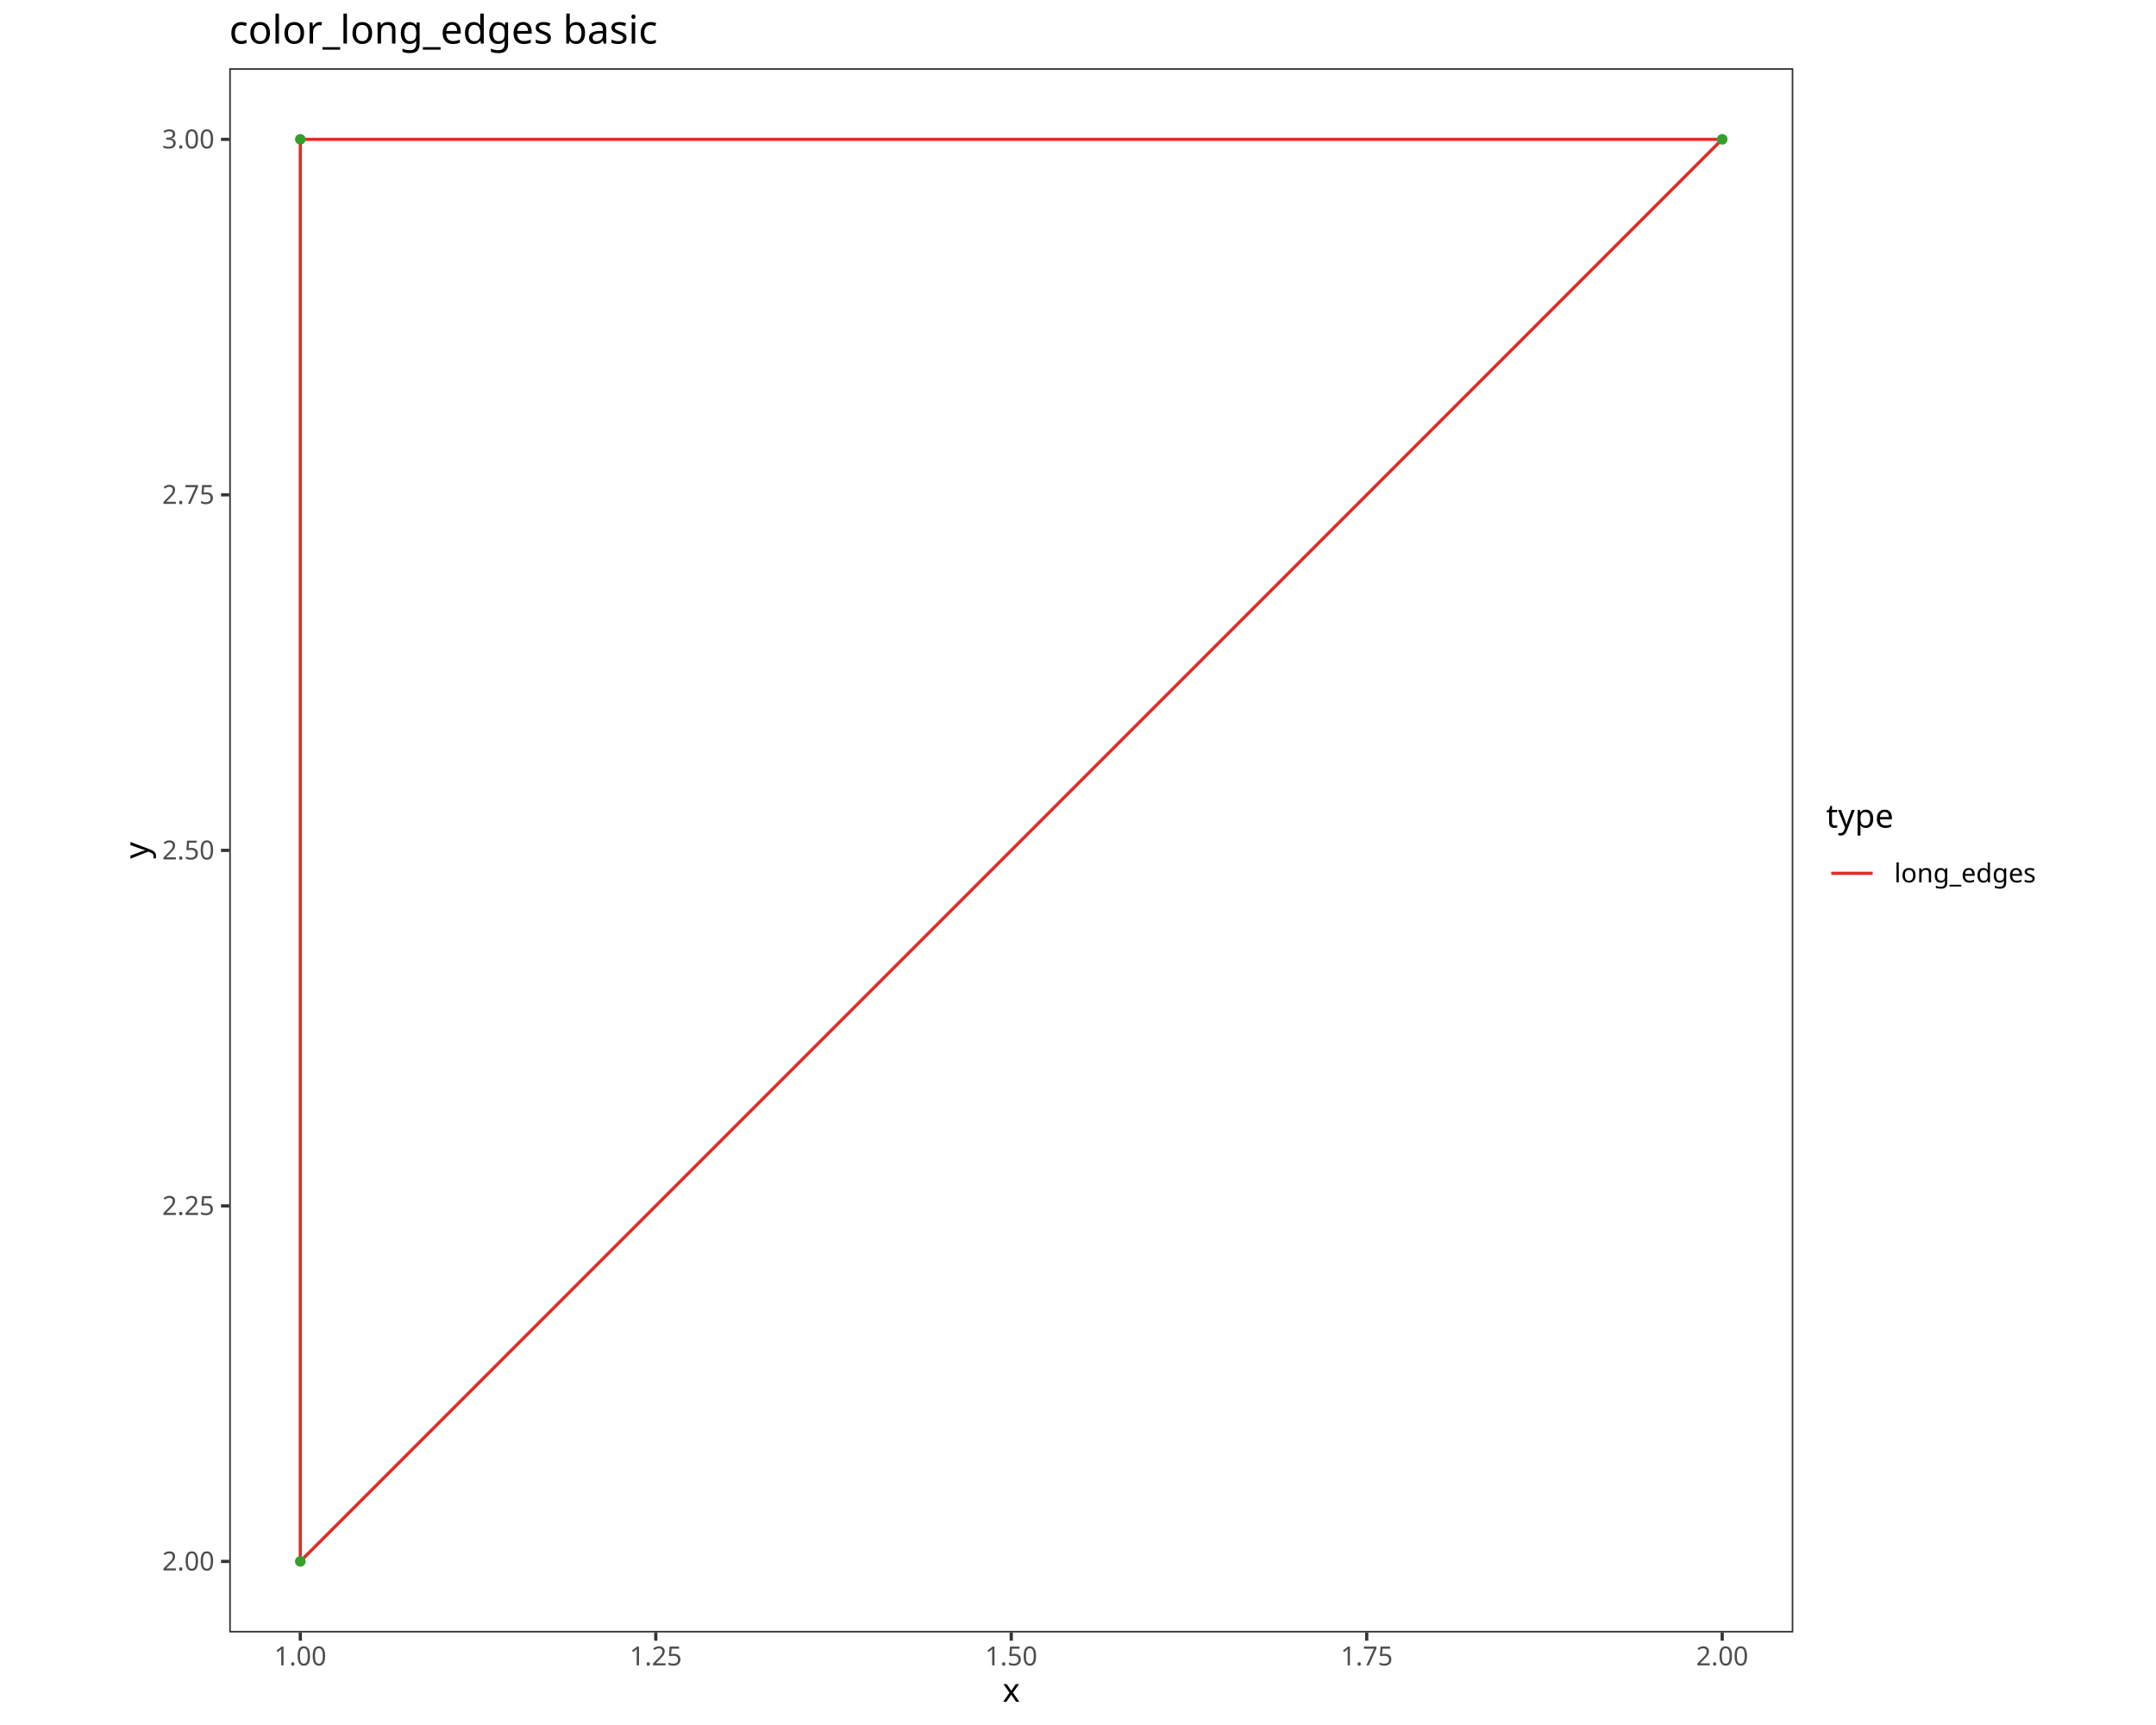
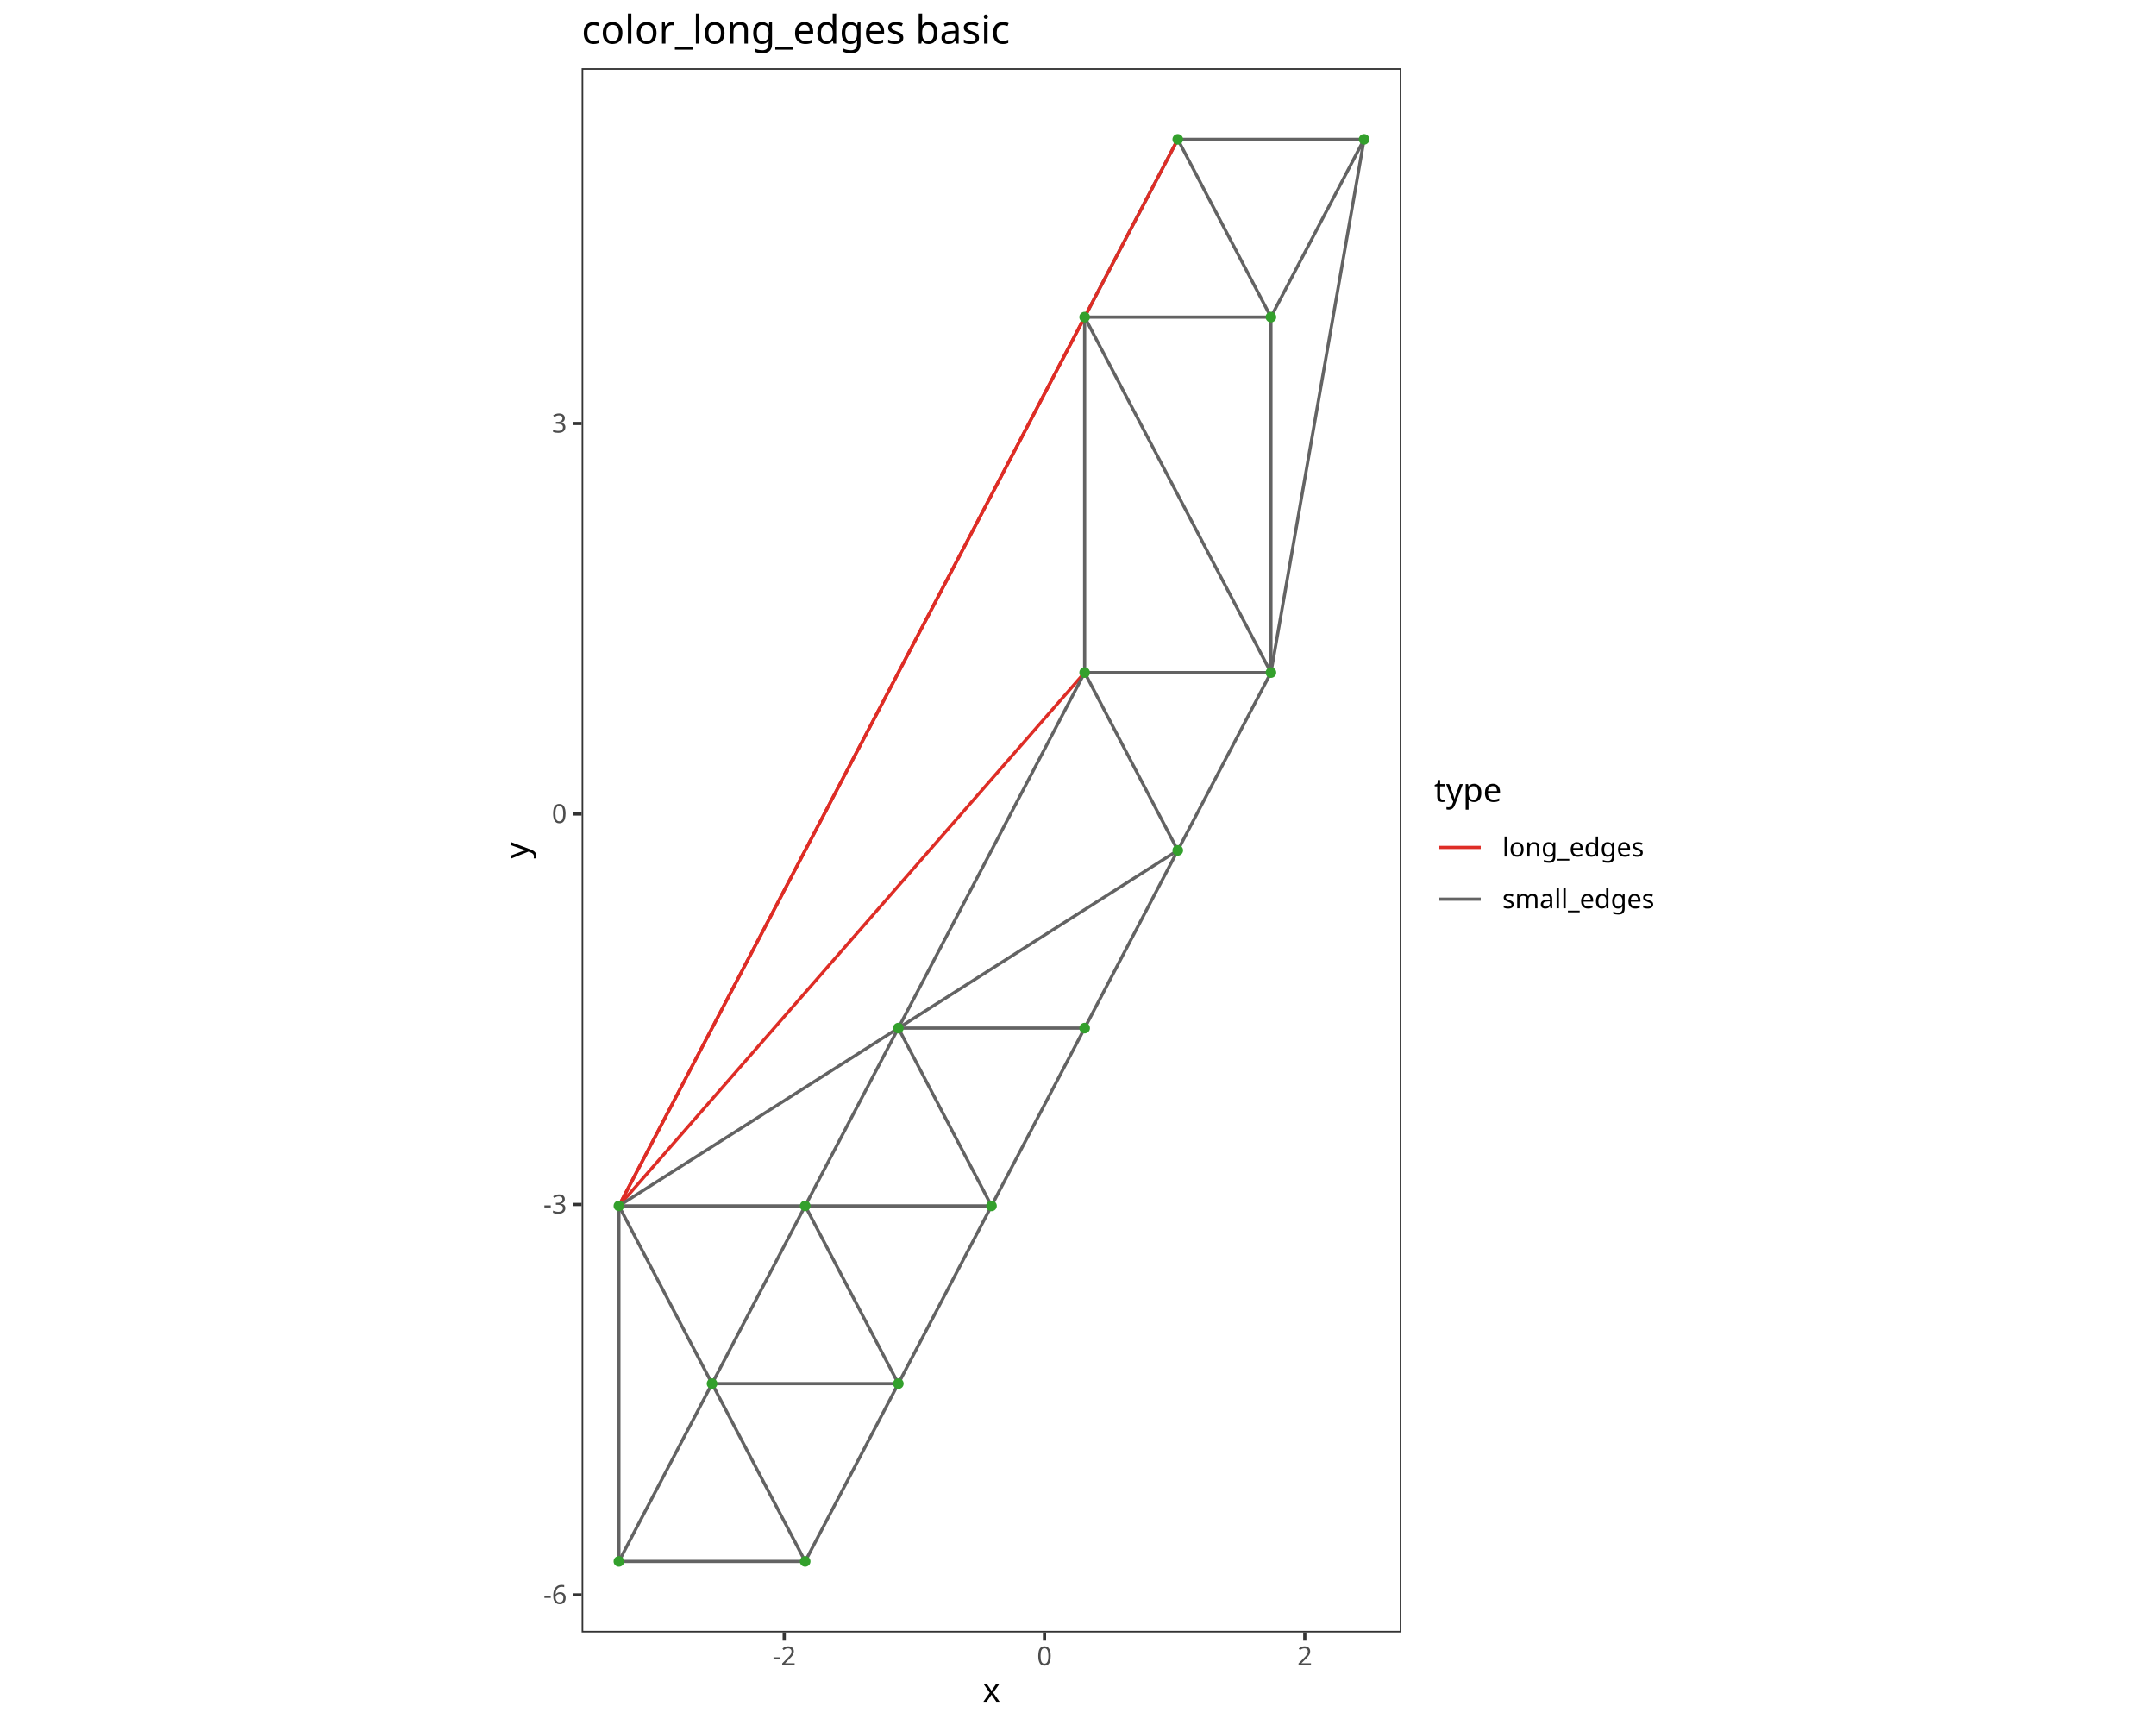
<svg xmlns="http://www.w3.org/2000/svg" class="svglite" data-engine-version="2.0" width="720.00pt" height="576.00pt" viewBox="0 0 720.00 576.00">
  <defs>
    <style type="text/css">
    .svglite line, .svglite polyline, .svglite polygon, .svglite path, .svglite rect, .svglite circle {
      fill: none;
      stroke: #000000;
      stroke-linecap: round;
      stroke-linejoin: round;
      stroke-miterlimit: 10.00;
    }
  </style>
  </defs>
  <rect width="100%" height="100%" style="stroke: none; fill: #FFFFFF;" />
  <defs>
    <clipPath id="cpMC4wMHw3MjAuMDB8MC4wMHw1NzYuMDA=">
      <rect x="0.00" y="0.00" width="720.00" height="576.00" />
    </clipPath>
  </defs>
  <g clip-path="url(#cpMC4wMHw3MjAuMDB8MC4wMHw1NzYuMDA=)">
</g>
  <defs>
-     <clipPath id="cpMzYuNDF8NjgzLjU5fDAuMDB8NTc2LjAw">
-       <rect x="36.41" y="0.00" width="647.17" height="576.00" />
+     <clipPath id="cpMTYzLjQxfDU1Ni41OXwwLjAwfDU3Ni4wMA==">
+       <rect x="163.41" y="0.00" width="393.19" height="576.00" />
    </clipPath>
  </defs>
-   <g clip-path="url(#cpMzYuNDF8NjgzLjU5fDAuMDB8NTc2LjAw)">
-     <rect x="36.41" y="0.00" width="647.17" height="576.00" style="stroke-width: 1.07; stroke: #FFFFFF; fill: #FFFFFF;" />
+   <g clip-path="url(#cpMTYzLjQxfDU1Ni41OXwwLjAwfDU3Ni4wMA==)">
+     <rect x="163.41" y="0.00" width="393.19" height="576.00" style="stroke-width: 1.07; stroke: #FFFFFF; fill: #FFFFFF;" />
  </g>
  <g clip-path="url(#cpMC4wMHw3MjAuMDB8MC4wMHw1NzYuMDA=)">
</g>
  <defs>
-     <clipPath id="cpNzYuNTV8NTk4Ljg4fDIyLjc4fDU0NS4xMQ==">
-       <rect x="76.55" y="22.78" width="522.33" height="522.33" />
+     <clipPath id="cpMTk0LjI0fDQ2Ny45OHwyMi43OHw1NDUuMTE=">
+       <rect x="194.24" y="22.78" width="273.74" height="522.33" />
    </clipPath>
  </defs>
-   <g clip-path="url(#cpNzYuNTV8NTk4Ljg4fDIyLjc4fDU0NS4xMQ==)">
-     <rect x="76.55" y="22.78" width="522.33" height="522.33" style="stroke-width: 1.07; stroke: none; fill: #FFFFFF;" />
-     <line x1="100.29" y1="521.37" x2="100.29" y2="46.53" style="stroke-width: 1.07; stroke: #DE2D26; stroke-linecap: butt;" />
-     <line x1="100.29" y1="521.37" x2="575.13" y2="46.53" style="stroke-width: 1.07; stroke: #DE2D26; stroke-linecap: butt;" />
-     <line x1="100.29" y1="46.53" x2="575.13" y2="46.53" style="stroke-width: 1.07; stroke: #DE2D26; stroke-linecap: butt;" />
-     <circle cx="100.29" cy="521.37" r="1.42" style="stroke-width: 0.71; stroke: #33A02C; fill: #33A02C;" />
-     <circle cx="100.29" cy="46.53" r="1.42" style="stroke-width: 0.71; stroke: #33A02C; fill: #33A02C;" />
-     <circle cx="575.13" cy="46.53" r="1.42" style="stroke-width: 0.71; stroke: #33A02C; fill: #33A02C;" />
-     <rect x="76.55" y="22.78" width="522.33" height="522.33" style="stroke-width: 1.07; stroke: #333333;" />
+   <g clip-path="url(#cpMTk0LjI0fDQ2Ny45OHwyMi43OHw1NDUuMTE=)">
+     <rect x="194.24" y="22.78" width="273.74" height="522.33" style="stroke-width: 1.07; stroke: none; fill: #FFFFFF;" />
+     <line x1="206.68" y1="521.37" x2="268.89" y2="521.37" style="stroke-width: 1.07; stroke: #636363; stroke-linecap: butt;" />
+     <line x1="206.68" y1="521.37" x2="237.79" y2="462.01" style="stroke-width: 1.07; stroke: #636363; stroke-linecap: butt;" />
+     <line x1="206.68" y1="521.37" x2="206.68" y2="402.66" style="stroke-width: 1.07; stroke: #636363; stroke-linecap: butt;" />
+     <line x1="393.32" y1="283.95" x2="362.22" y2="224.59" style="stroke-width: 1.07; stroke: #636363; stroke-linecap: butt;" />
+     <line x1="393.32" y1="283.95" x2="424.43" y2="224.59" style="stroke-width: 1.07; stroke: #636363; stroke-linecap: butt;" />
+     <line x1="362.22" y1="224.59" x2="424.43" y2="224.59" style="stroke-width: 1.07; stroke: #636363; stroke-linecap: butt;" />
+     <line x1="362.22" y1="224.59" x2="362.22" y2="105.88" style="stroke-width: 1.07; stroke: #636363; stroke-linecap: butt;" />
+     <line x1="424.43" y1="224.59" x2="362.22" y2="105.88" style="stroke-width: 1.07; stroke: #636363; stroke-linecap: butt;" />
+     <line x1="424.43" y1="224.59" x2="424.43" y2="105.88" style="stroke-width: 1.07; stroke: #636363; stroke-linecap: butt;" />
+     <line x1="424.43" y1="224.59" x2="455.54" y2="46.53" style="stroke-width: 1.07; stroke: #636363; stroke-linecap: butt;" />
+     <line x1="362.22" y1="105.88" x2="424.43" y2="105.88" style="stroke-width: 1.07; stroke: #636363; stroke-linecap: butt;" />
+     <line x1="362.22" y1="105.88" x2="393.32" y2="46.53" style="stroke-width: 1.07; stroke: #636363; stroke-linecap: butt;" />
+     <line x1="424.43" y1="105.88" x2="393.32" y2="46.53" style="stroke-width: 1.07; stroke: #636363; stroke-linecap: butt;" />
+     <line x1="424.43" y1="105.88" x2="455.54" y2="46.53" style="stroke-width: 1.07; stroke: #636363; stroke-linecap: butt;" />
+     <line x1="393.32" y1="46.53" x2="455.54" y2="46.53" style="stroke-width: 1.07; stroke: #636363; stroke-linecap: butt;" />
+     <line x1="268.89" y1="521.37" x2="237.79" y2="462.01" style="stroke-width: 1.07; stroke: #636363; stroke-linecap: butt;" />
+     <line x1="268.89" y1="521.37" x2="300.00" y2="462.01" style="stroke-width: 1.07; stroke: #636363; stroke-linecap: butt;" />
+     <line x1="237.79" y1="462.01" x2="300.00" y2="462.01" style="stroke-width: 1.07; stroke: #636363; stroke-linecap: butt;" />
+     <line x1="237.79" y1="462.01" x2="206.68" y2="402.66" style="stroke-width: 1.07; stroke: #636363; stroke-linecap: butt;" />
+     <line x1="237.79" y1="462.01" x2="268.89" y2="402.66" style="stroke-width: 1.07; stroke: #636363; stroke-linecap: butt;" />
+     <line x1="300.00" y1="462.01" x2="268.89" y2="402.66" style="stroke-width: 1.07; stroke: #636363; stroke-linecap: butt;" />
+     <line x1="300.00" y1="462.01" x2="331.11" y2="402.66" style="stroke-width: 1.07; stroke: #636363; stroke-linecap: butt;" />
+     <line x1="206.68" y1="402.66" x2="362.22" y2="224.59" style="stroke-width: 1.07; stroke: #DE2D26; stroke-linecap: butt;" />
+     <line x1="206.68" y1="402.66" x2="362.22" y2="105.88" style="stroke-width: 1.07; stroke: #DE2D26; stroke-linecap: butt;" />
+     <line x1="206.68" y1="402.66" x2="393.32" y2="46.53" style="stroke-width: 1.07; stroke: #DE2D26; stroke-linecap: butt;" />
+     <line x1="206.68" y1="402.66" x2="268.89" y2="402.66" style="stroke-width: 1.07; stroke: #636363; stroke-linecap: butt;" />
+     <line x1="206.68" y1="402.66" x2="300.00" y2="343.30" style="stroke-width: 1.07; stroke: #636363; stroke-linecap: butt;" />
+     <line x1="268.89" y1="402.66" x2="331.11" y2="402.66" style="stroke-width: 1.07; stroke: #636363; stroke-linecap: butt;" />
+     <line x1="268.89" y1="402.66" x2="300.00" y2="343.30" style="stroke-width: 1.07; stroke: #636363; stroke-linecap: butt;" />
+     <line x1="331.11" y1="402.66" x2="300.00" y2="343.30" style="stroke-width: 1.07; stroke: #636363; stroke-linecap: butt;" />
+     <line x1="331.11" y1="402.66" x2="362.22" y2="343.30" style="stroke-width: 1.07; stroke: #636363; stroke-linecap: butt;" />
+     <line x1="300.00" y1="343.30" x2="393.32" y2="283.95" style="stroke-width: 1.07; stroke: #636363; stroke-linecap: butt;" />
+     <line x1="300.00" y1="343.30" x2="362.22" y2="224.59" style="stroke-width: 1.07; stroke: #636363; stroke-linecap: butt;" />
+     <line x1="300.00" y1="343.30" x2="362.22" y2="343.30" style="stroke-width: 1.07; stroke: #636363; stroke-linecap: butt;" />
+     <line x1="362.22" y1="343.30" x2="393.32" y2="283.95" style="stroke-width: 1.07; stroke: #636363; stroke-linecap: butt;" />
+     <circle cx="206.68" cy="521.37" r="1.42" style="stroke-width: 0.71; stroke: #33A02C; fill: #33A02C;" />
+     <circle cx="268.89" cy="521.37" r="1.42" style="stroke-width: 0.71; stroke: #33A02C; fill: #33A02C;" />
+     <circle cx="237.79" cy="462.01" r="1.42" style="stroke-width: 0.71; stroke: #33A02C; fill: #33A02C;" />
+     <circle cx="300.00" cy="462.01" r="1.42" style="stroke-width: 0.71; stroke: #33A02C; fill: #33A02C;" />
+     <circle cx="206.68" cy="402.66" r="1.42" style="stroke-width: 0.71; stroke: #33A02C; fill: #33A02C;" />
+     <circle cx="268.89" cy="402.66" r="1.42" style="stroke-width: 0.71; stroke: #33A02C; fill: #33A02C;" />
+     <circle cx="331.11" cy="402.66" r="1.42" style="stroke-width: 0.71; stroke: #33A02C; fill: #33A02C;" />
+     <circle cx="300.00" cy="343.30" r="1.42" style="stroke-width: 0.71; stroke: #33A02C; fill: #33A02C;" />
+     <circle cx="362.22" cy="343.30" r="1.42" style="stroke-width: 0.71; stroke: #33A02C; fill: #33A02C;" />
+     <circle cx="393.32" cy="283.95" r="1.42" style="stroke-width: 0.71; stroke: #33A02C; fill: #33A02C;" />
+     <circle cx="362.22" cy="224.59" r="1.42" style="stroke-width: 0.71; stroke: #33A02C; fill: #33A02C;" />
+     <circle cx="424.43" cy="224.59" r="1.42" style="stroke-width: 0.71; stroke: #33A02C; fill: #33A02C;" />
+     <circle cx="362.22" cy="105.88" r="1.42" style="stroke-width: 0.71; stroke: #33A02C; fill: #33A02C;" />
+     <circle cx="424.43" cy="105.88" r="1.42" style="stroke-width: 0.71; stroke: #33A02C; fill: #33A02C;" />
+     <circle cx="393.32" cy="46.53" r="1.42" style="stroke-width: 0.71; stroke: #33A02C; fill: #33A02C;" />
+     <circle cx="455.54" cy="46.53" r="1.42" style="stroke-width: 0.71; stroke: #33A02C; fill: #33A02C;" />
+     <rect x="194.24" y="22.78" width="273.74" height="522.33" style="stroke-width: 1.07; stroke: #333333;" />
  </g>
  <g clip-path="url(#cpMC4wMHw3MjAuMDB8MC4wMHw1NzYuMDA=)">
-     <text x="71.61" y="524.40" text-anchor="end" style="font-size: 8.80px; fill: #4D4D4D; font-family: sans;" textLength="17.13px" lengthAdjust="spacingAndGlyphs">2.00</text>
-     <text x="71.61" y="405.69" text-anchor="end" style="font-size: 8.80px; fill: #4D4D4D; font-family: sans;" textLength="17.13px" lengthAdjust="spacingAndGlyphs">2.25</text>
-     <text x="71.61" y="286.98" text-anchor="end" style="font-size: 8.80px; fill: #4D4D4D; font-family: sans;" textLength="17.13px" lengthAdjust="spacingAndGlyphs">2.50</text>
-     <text x="71.61" y="168.26" text-anchor="end" style="font-size: 8.80px; fill: #4D4D4D; font-family: sans;" textLength="17.13px" lengthAdjust="spacingAndGlyphs">2.75</text>
-     <text x="71.61" y="49.55" text-anchor="end" style="font-size: 8.80px; fill: #4D4D4D; font-family: sans;" textLength="17.13px" lengthAdjust="spacingAndGlyphs">3.00</text>
-     <polyline points="73.81,521.37 76.55,521.37 " style="stroke-width: 1.07; stroke: #333333; stroke-linecap: butt;" />
-     <polyline points="73.81,402.66 76.55,402.66 " style="stroke-width: 1.07; stroke: #333333; stroke-linecap: butt;" />
-     <polyline points="73.81,283.95 76.55,283.95 " style="stroke-width: 1.07; stroke: #333333; stroke-linecap: butt;" />
-     <polyline points="73.81,165.24 76.55,165.24 " style="stroke-width: 1.07; stroke: #333333; stroke-linecap: butt;" />
-     <polyline points="73.81,46.53 76.55,46.53 " style="stroke-width: 1.07; stroke: #333333; stroke-linecap: butt;" />
-     <polyline points="100.29,547.85 100.29,545.11 " style="stroke-width: 1.07; stroke: #333333; stroke-linecap: butt;" />
-     <polyline points="219.00,547.85 219.00,545.11 " style="stroke-width: 1.07; stroke: #333333; stroke-linecap: butt;" />
-     <polyline points="337.71,547.85 337.71,545.11 " style="stroke-width: 1.07; stroke: #333333; stroke-linecap: butt;" />
-     <polyline points="456.42,547.85 456.42,545.11 " style="stroke-width: 1.07; stroke: #333333; stroke-linecap: butt;" />
-     <polyline points="575.13,547.85 575.13,545.11 " style="stroke-width: 1.07; stroke: #333333; stroke-linecap: butt;" />
-     <text x="100.29" y="556.10" text-anchor="middle" style="font-size: 8.80px; fill: #4D4D4D; font-family: sans;" textLength="17.13px" lengthAdjust="spacingAndGlyphs">1.00</text>
-     <text x="219.00" y="556.10" text-anchor="middle" style="font-size: 8.80px; fill: #4D4D4D; font-family: sans;" textLength="17.13px" lengthAdjust="spacingAndGlyphs">1.25</text>
-     <text x="337.71" y="556.10" text-anchor="middle" style="font-size: 8.80px; fill: #4D4D4D; font-family: sans;" textLength="17.13px" lengthAdjust="spacingAndGlyphs">1.50</text>
-     <text x="456.42" y="556.10" text-anchor="middle" style="font-size: 8.80px; fill: #4D4D4D; font-family: sans;" textLength="17.13px" lengthAdjust="spacingAndGlyphs">1.75</text>
-     <text x="575.13" y="556.10" text-anchor="middle" style="font-size: 8.80px; fill: #4D4D4D; font-family: sans;" textLength="17.13px" lengthAdjust="spacingAndGlyphs">2.00</text>
-     <text x="337.71" y="568.24" text-anchor="middle" style="font-size: 11.00px; font-family: sans;" textLength="5.50px" lengthAdjust="spacingAndGlyphs">x</text>
-     <text transform="translate(49.46,283.95) rotate(-90)" text-anchor="middle" style="font-size: 11.00px; font-family: sans;" textLength="5.50px" lengthAdjust="spacingAndGlyphs">y</text>
-     <rect x="609.83" y="267.64" width="68.27" height="32.61" style="stroke-width: 1.07; stroke: none; fill: #FFFFFF;" />
-     <text x="609.83" y="276.35" style="font-size: 11.00px; font-family: sans;" textLength="20.80px" lengthAdjust="spacingAndGlyphs">type</text>
-     <rect x="609.83" y="282.97" width="17.28" height="17.28" style="stroke-width: 1.07; stroke: none; fill: #FFFFFF;" />
-     <line x1="611.56" y1="291.61" x2="625.39" y2="291.61" style="stroke-width: 1.07; stroke: #DE2D26; stroke-linecap: butt;" />
-     <text x="632.59" y="294.64" style="font-size: 8.80px; font-family: sans;" textLength="45.51px" lengthAdjust="spacingAndGlyphs">long_edges</text>
-     <text x="76.55" y="14.56" style="font-size: 13.20px; font-family: sans;" textLength="138.72px" lengthAdjust="spacingAndGlyphs">color_long_edges basic</text>
+     <text x="189.31" y="535.59" text-anchor="end" style="font-size: 8.80px; fill: #4D4D4D; font-family: sans;" textLength="7.82px" lengthAdjust="spacingAndGlyphs">-6</text>
+     <text x="189.31" y="405.20" text-anchor="end" style="font-size: 8.80px; fill: #4D4D4D; font-family: sans;" textLength="7.82px" lengthAdjust="spacingAndGlyphs">-3</text>
+     <text x="189.31" y="274.82" text-anchor="end" style="font-size: 8.80px; fill: #4D4D4D; font-family: sans;" textLength="4.89px" lengthAdjust="spacingAndGlyphs">0</text>
+     <text x="189.31" y="144.44" text-anchor="end" style="font-size: 8.80px; fill: #4D4D4D; font-family: sans;" textLength="4.89px" lengthAdjust="spacingAndGlyphs">3</text>
+     <polyline points="191.50,532.56 194.24,532.56 " style="stroke-width: 1.07; stroke: #333333; stroke-linecap: butt;" />
+     <polyline points="191.50,402.18 194.24,402.18 " style="stroke-width: 1.07; stroke: #333333; stroke-linecap: butt;" />
+     <polyline points="191.50,271.79 194.24,271.79 " style="stroke-width: 1.07; stroke: #333333; stroke-linecap: butt;" />
+     <polyline points="191.50,141.41 194.24,141.41 " style="stroke-width: 1.07; stroke: #333333; stroke-linecap: butt;" />
+     <polyline points="261.89,547.85 261.89,545.11 " style="stroke-width: 1.07; stroke: #333333; stroke-linecap: butt;" />
+     <polyline points="348.81,547.85 348.81,545.11 " style="stroke-width: 1.07; stroke: #333333; stroke-linecap: butt;" />
+     <polyline points="435.74,547.85 435.74,545.11 " style="stroke-width: 1.07; stroke: #333333; stroke-linecap: butt;" />
+     <text x="261.89" y="556.10" text-anchor="middle" style="font-size: 8.80px; fill: #4D4D4D; font-family: sans;" textLength="7.82px" lengthAdjust="spacingAndGlyphs">-2</text>
+     <text x="348.81" y="556.10" text-anchor="middle" style="font-size: 8.80px; fill: #4D4D4D; font-family: sans;" textLength="4.89px" lengthAdjust="spacingAndGlyphs">0</text>
+     <text x="435.74" y="556.10" text-anchor="middle" style="font-size: 8.80px; fill: #4D4D4D; font-family: sans;" textLength="4.89px" lengthAdjust="spacingAndGlyphs">2</text>
+     <text x="331.11" y="568.24" text-anchor="middle" style="font-size: 11.00px; font-family: sans;" textLength="5.50px" lengthAdjust="spacingAndGlyphs">x</text>
+     <text transform="translate(176.46,283.95) rotate(-90)" text-anchor="middle" style="font-size: 11.00px; font-family: sans;" textLength="5.50px" lengthAdjust="spacingAndGlyphs">y</text>
+     <rect x="478.94" y="259.00" width="72.17" height="49.89" style="stroke-width: 1.07; stroke: none; fill: #FFFFFF;" />
+     <text x="478.94" y="267.71" style="font-size: 11.00px; font-family: sans;" textLength="20.80px" lengthAdjust="spacingAndGlyphs">type</text>
+     <rect x="478.94" y="274.33" width="17.28" height="17.28" style="stroke-width: 1.07; stroke: none; fill: #FFFFFF;" />
+     <line x1="480.67" y1="282.97" x2="494.49" y2="282.97" style="stroke-width: 1.07; stroke: #DE2D26; stroke-linecap: butt;" />
+     <rect x="478.94" y="291.61" width="17.28" height="17.28" style="stroke-width: 1.07; stroke: none; fill: #FFFFFF;" />
+     <line x1="480.67" y1="300.25" x2="494.49" y2="300.25" style="stroke-width: 1.07; stroke: #636363; stroke-linecap: butt;" />
+     <text x="501.70" y="286.00" style="font-size: 8.80px; font-family: sans;" textLength="45.51px" lengthAdjust="spacingAndGlyphs">long_edges</text>
+     <text x="501.70" y="303.28" style="font-size: 8.80px; font-family: sans;" textLength="49.42px" lengthAdjust="spacingAndGlyphs">small_edges</text>
+     <text x="194.24" y="14.56" style="font-size: 13.20px; font-family: sans;" textLength="138.72px" lengthAdjust="spacingAndGlyphs">color_long_edges basic</text>
  </g>
</svg>
